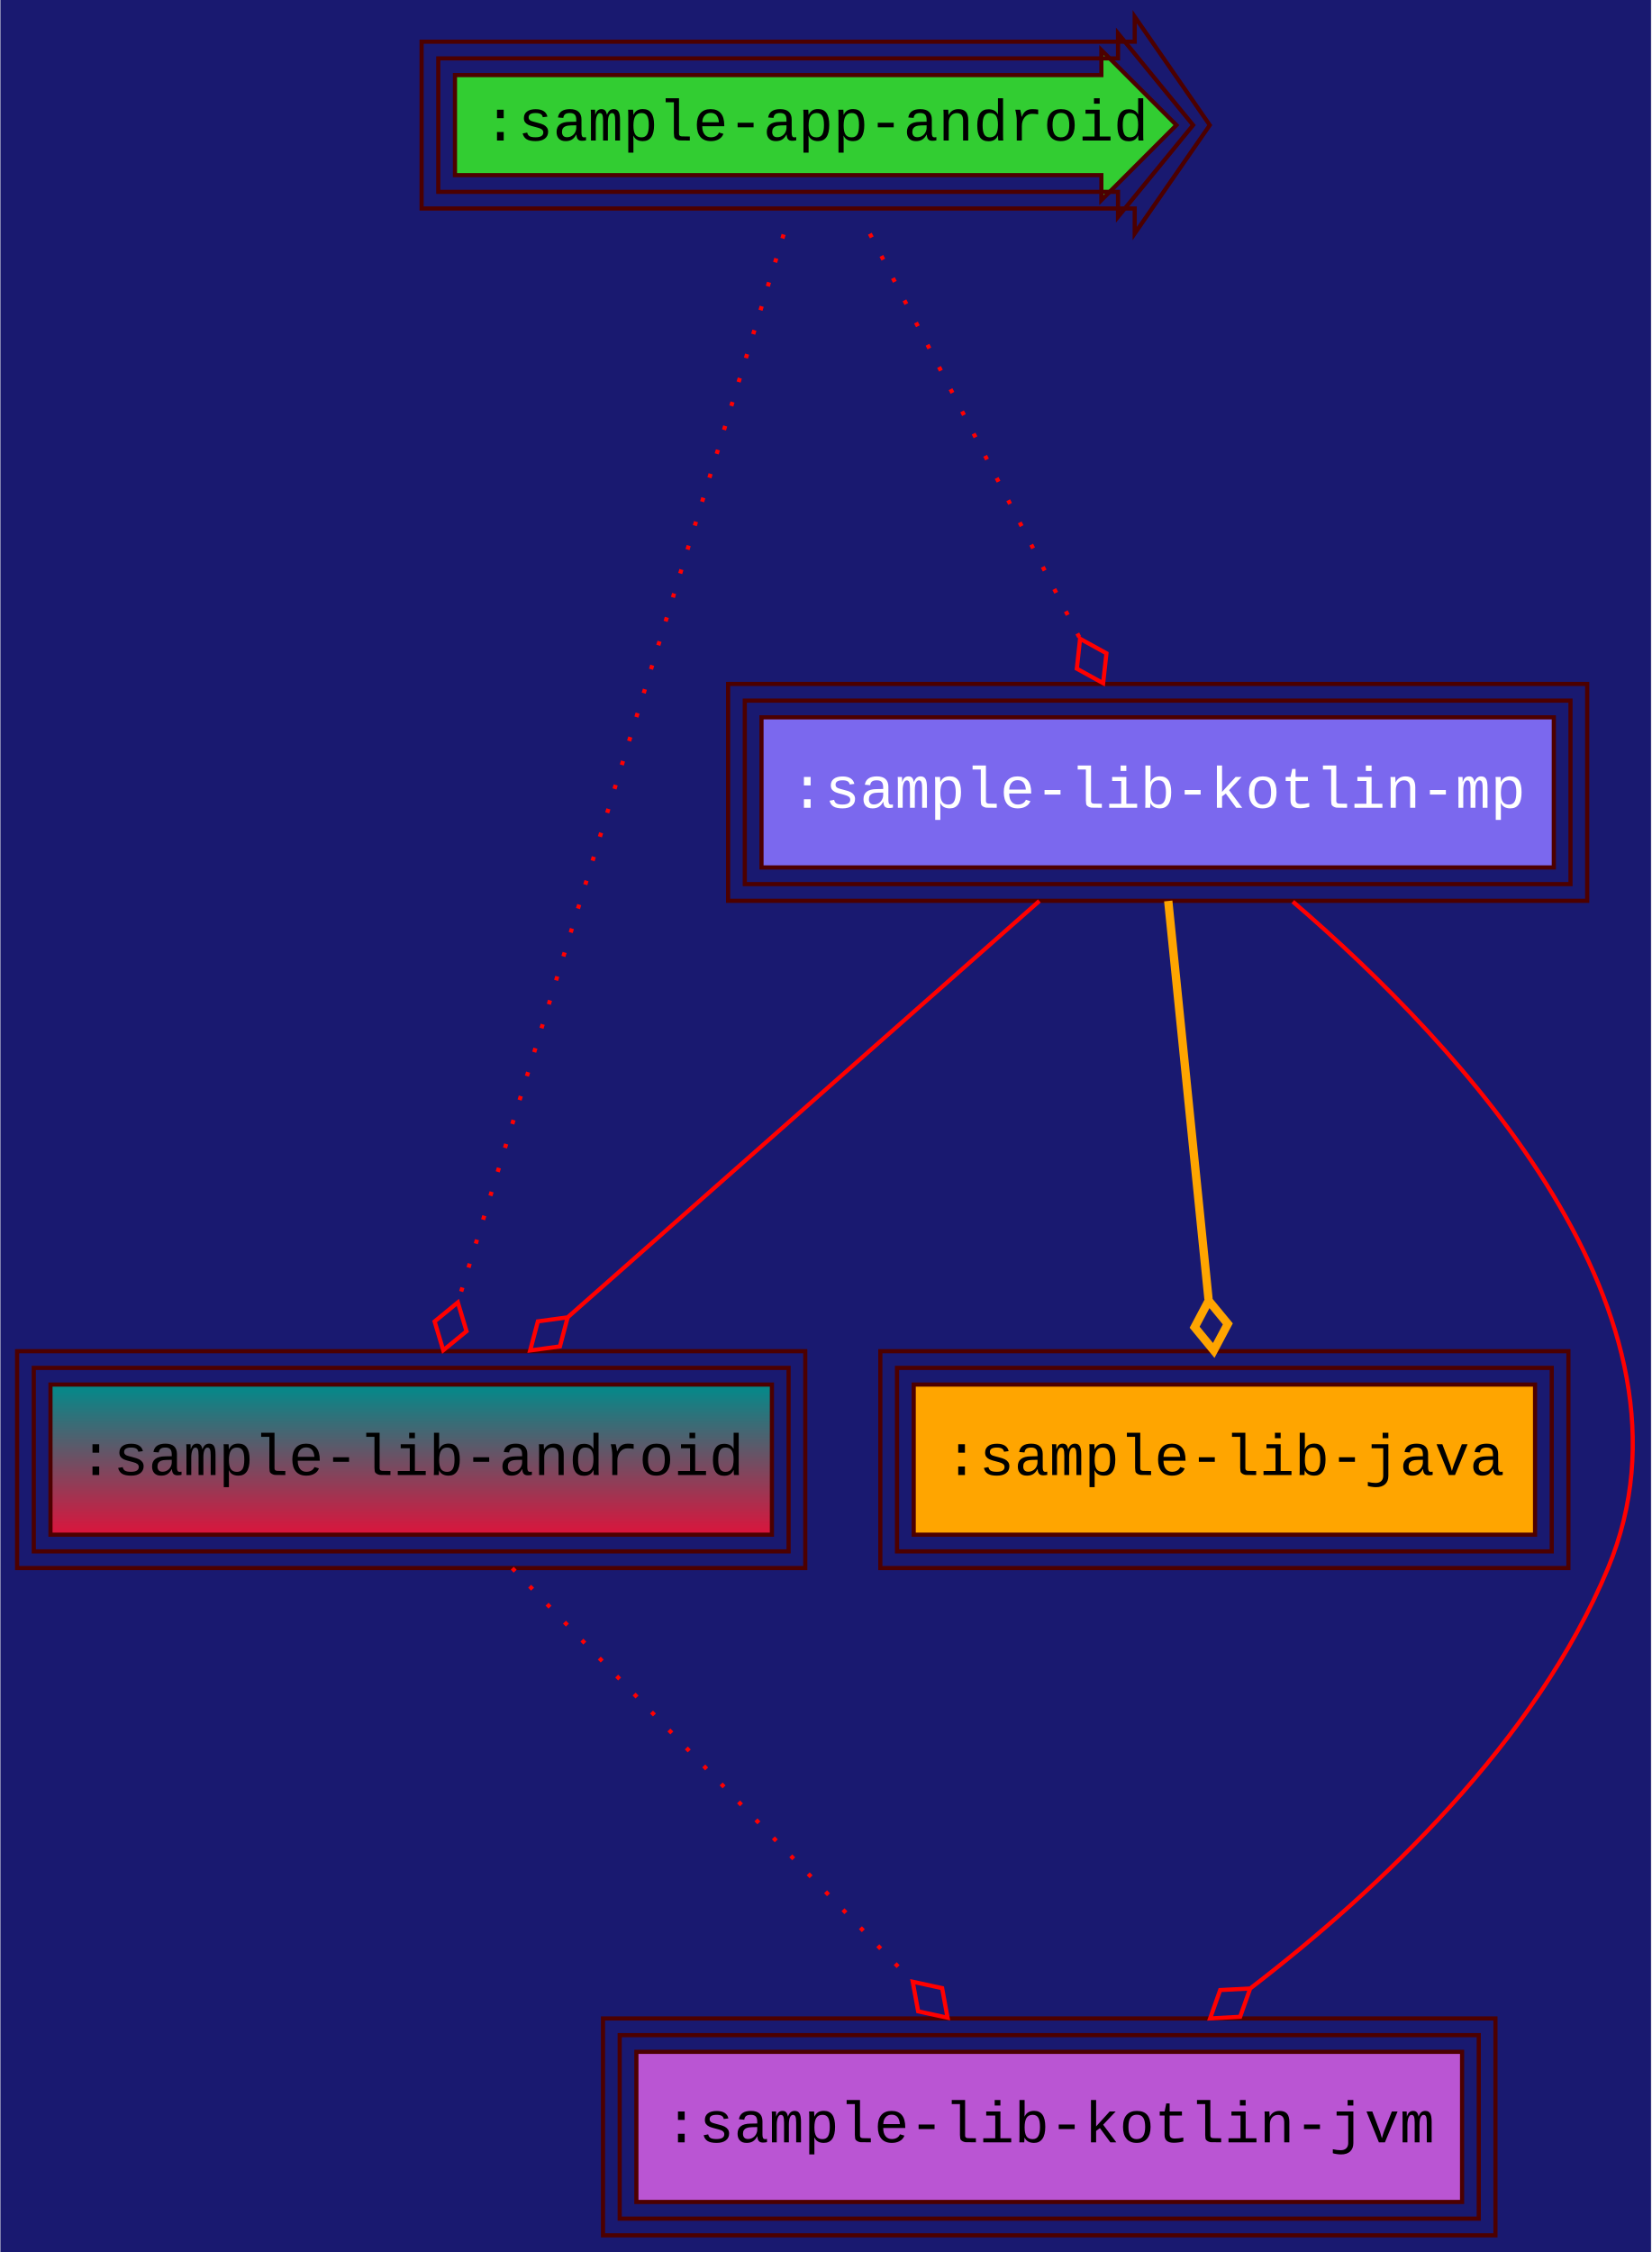
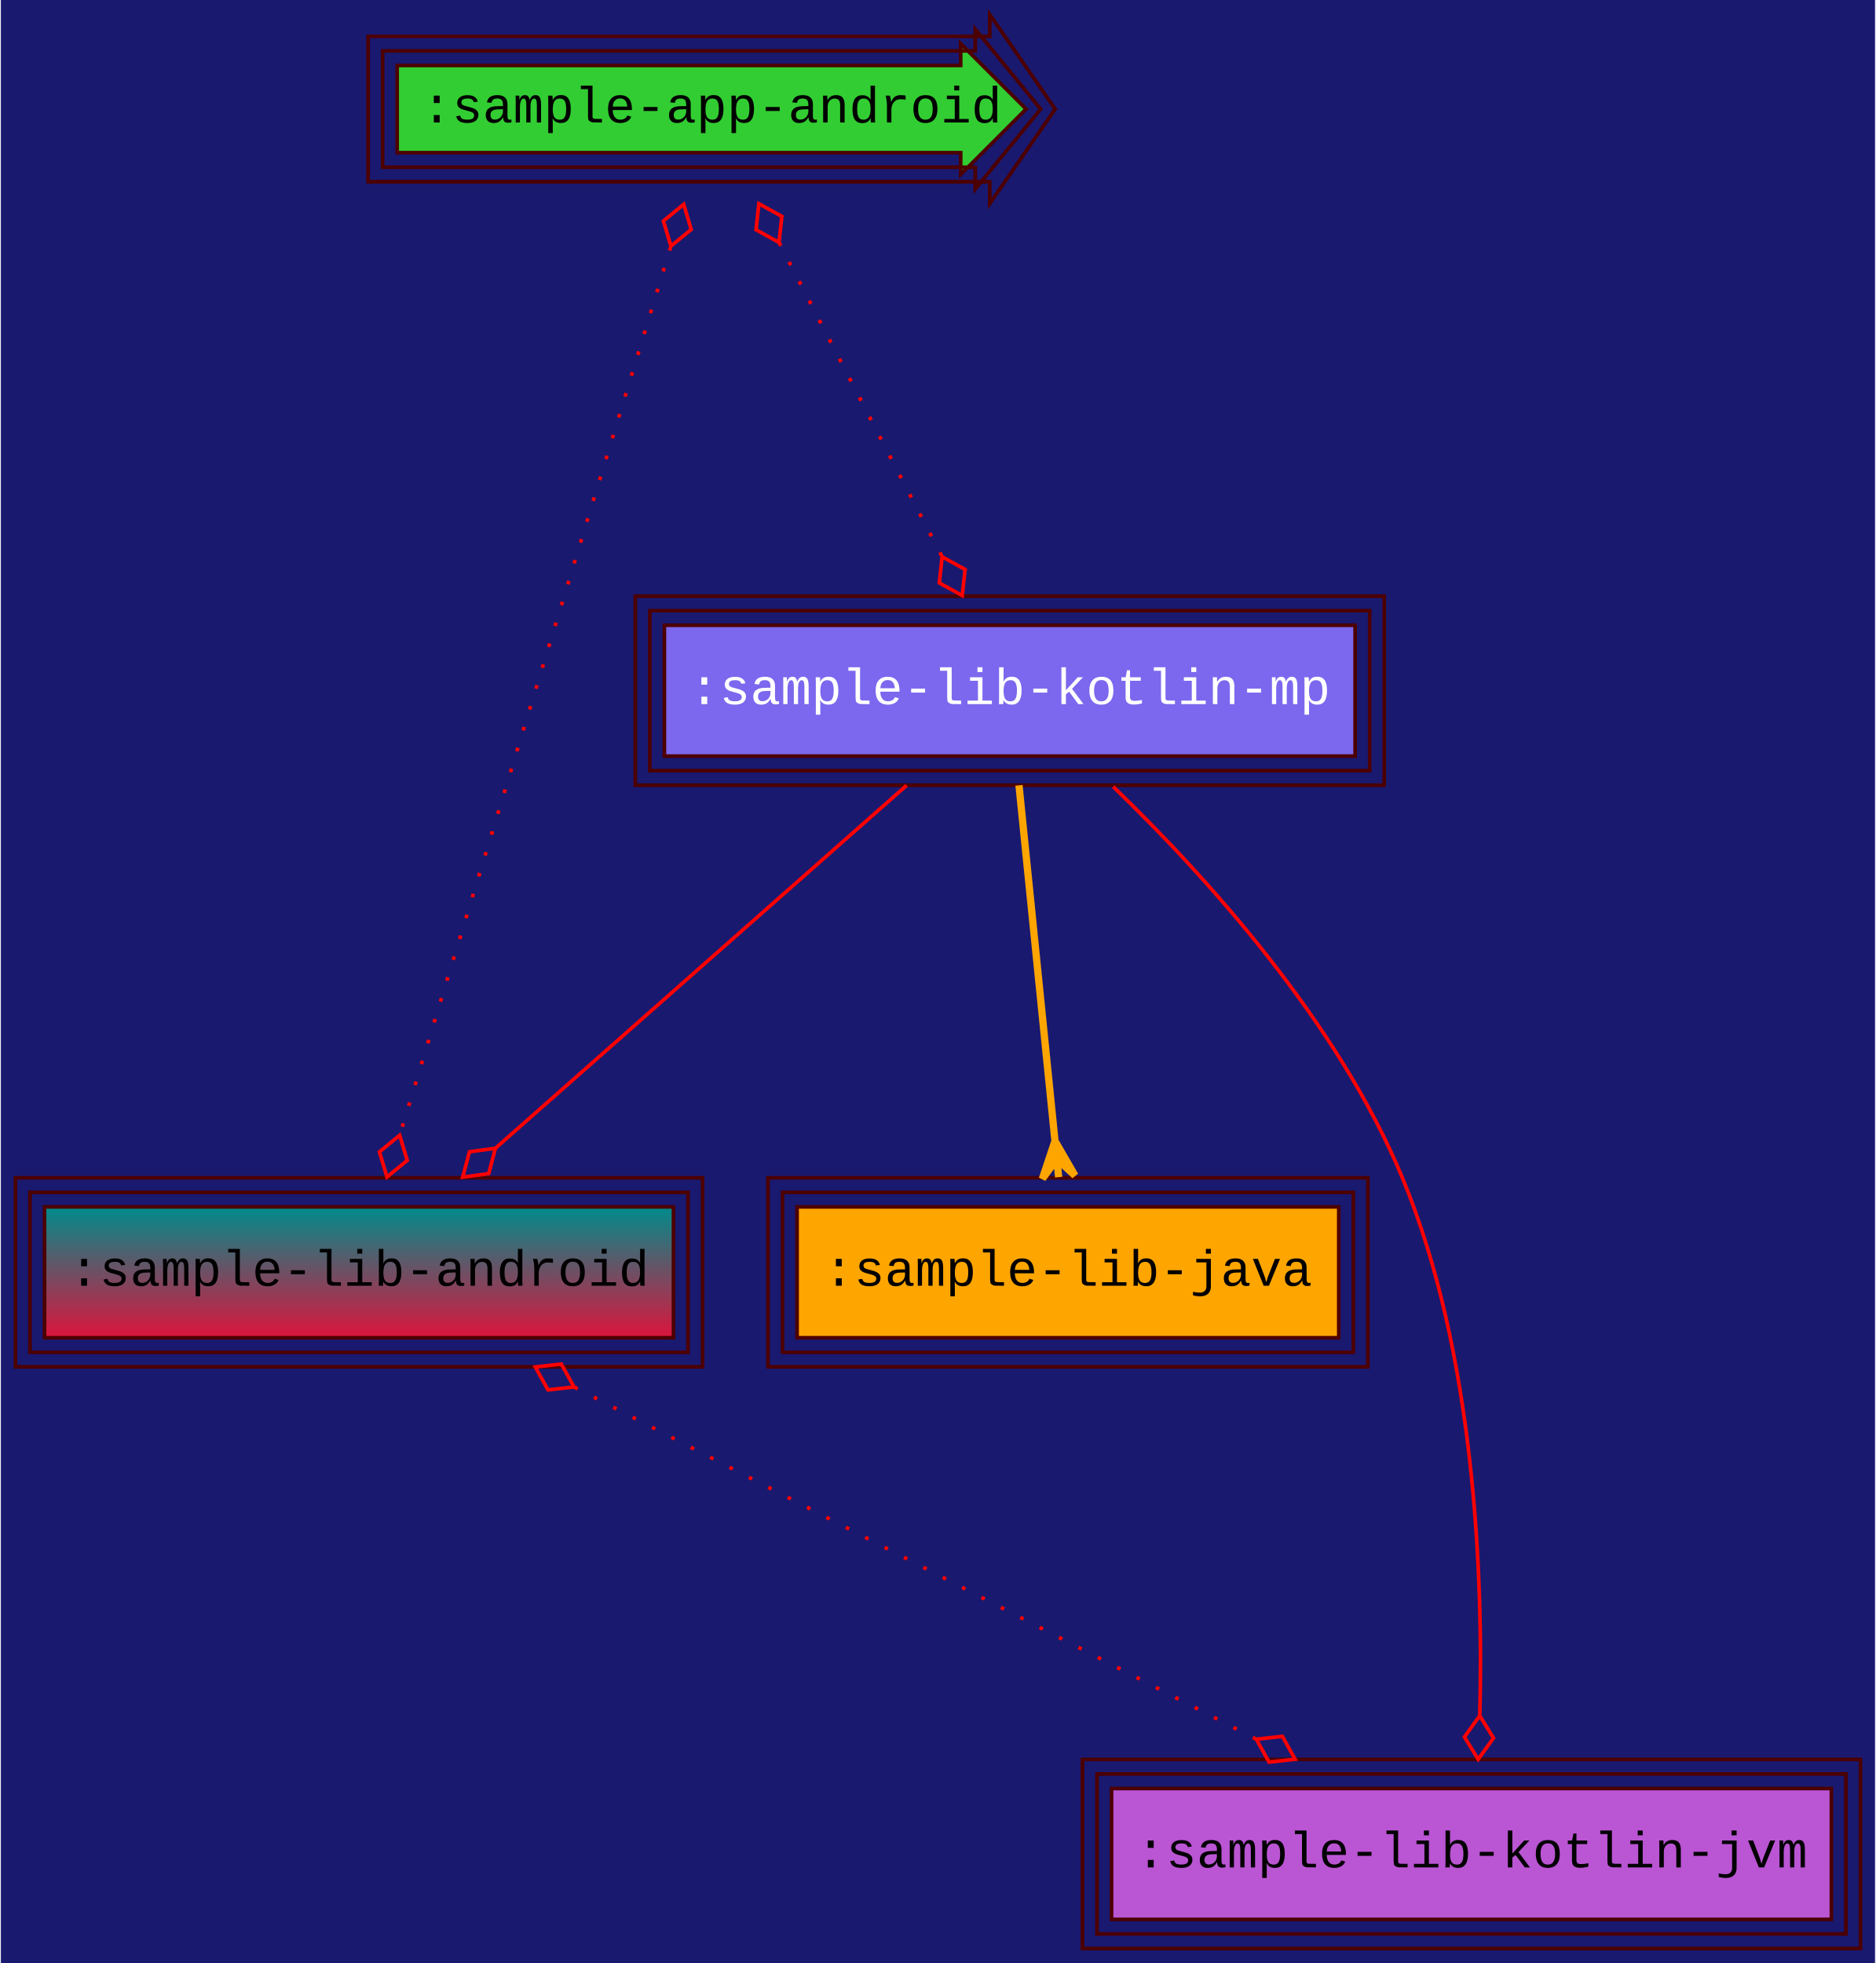
- <svg xmlns="http://www.w3.org/2000/svg" width="396pt" height="540pt" viewBox="0.00 0.00 395.80 540.00">
+ <svg xmlns="http://www.w3.org/2000/svg" width="516pt" height="540pt" viewBox="0.00 0.00 515.50 540.00">
  <g id="graph0" class="graph" transform="scale(1 1) rotate(0) translate(4 536)">
-     <polygon fill="MidnightBlue" stroke="transparent" points="-4,4 -4,-536 391.8,-536 391.8,4 -4,4" />
+     <polygon fill="MidnightBlue" stroke="transparent" points="-4,4 -4,-536 511.5,-536 511.5,4 -4,4" />
    <g id="node1" class="node">
      <polygon fill="limegreen" stroke="#4c0000" points="260,-518 105,-518 105,-494 260,-494 260,-488 278,-506 260,-524 260,-518" />
      <polygon fill="none" stroke="#4c0000" points="264,-522 101,-522 101,-490 264,-490 264,-484 282,-506 264,-528 264,-522" />
      <polygon fill="none" stroke="#4c0000" points="268,-526 97,-526 97,-486 268,-486 268,-480 286,-506 268,-532 268,-526" />
      <text text-anchor="middle" x="191.5" y="-502.3" font-family="Courier New" font-size="14.00">:sample-app-android</text>
    </g>
    <g id="node2" class="node">
      <defs>
        <linearGradient id="l_0" gradientUnits="userSpaceOnUse" x1="94.5" y1="-168" x2="94.5" y2="-204">
          <stop offset="0" style="stop-color:crimson;stop-opacity:1.;" />
          <stop offset="1" style="stop-color:#008b8b;stop-opacity:1.;" />
        </linearGradient>
      </defs>
      <polygon fill="url(#l_0)" stroke="#4c0000" points="181,-204 8,-204 8,-168 181,-168 181,-204" />
      <polygon fill="none" stroke="#4c0000" points="185,-208 4,-208 4,-164 185,-164 185,-208" />
      <polygon fill="none" stroke="#4c0000" points="189,-212 0,-212 0,-160 189,-160 189,-212" />
      <text text-anchor="middle" x="94.5" y="-182.3" font-family="Courier New" font-size="14.00">:sample-lib-android</text>
    </g>
    <g id="edge1" class="edge">
-       <path fill="none" stroke="red" stroke-dasharray="1,5" d="M183.81,-479.78C166.76,-423.89 125.73,-289.38 105.78,-223.97" />
+       <path fill="none" stroke="red" stroke-dasharray="1,5" d="M180.22,-468.03C161.56,-406.84 124.44,-285.17 105.78,-223.97" />
+       <polygon fill="none" stroke="red" points="180.31,-468.3 185.88,-472.88 183.81,-479.78 178.23,-475.21 180.31,-468.3" />
      <polygon fill="none" stroke="red" points="105.69,-223.7 100.12,-219.13 102.19,-212.22 107.77,-216.79 105.69,-223.7" />
    </g>
    <g id="node5" class="node">
      <polygon fill="mediumslateblue" stroke="#4c0000" points="368.5,-364 178.5,-364 178.5,-328 368.5,-328 368.5,-364" />
      <polygon fill="none" stroke="#4c0000" points="372.5,-368 174.5,-368 174.5,-324 372.5,-324 372.5,-368" />
      <polygon fill="none" stroke="#4c0000" points="376.5,-372 170.5,-372 170.5,-320 376.5,-320 376.5,-372" />
      <text text-anchor="middle" x="273.5" y="-342.3" font-family="Courier New" font-size="14.00" fill="white">:sample-lib-kotlin-mp</text>
    </g>
    <g id="edge2" class="edge">
-       <path fill="none" stroke="red" stroke-dasharray="1,5" d="M204.49,-479.96C218.07,-453.81 239.49,-412.53 254.86,-382.91" />
+       <path fill="none" stroke="red" stroke-dasharray="1,5" d="M210.05,-469.26C223.42,-443.49 241.41,-408.84 254.81,-383.01" />
+       <polygon fill="none" stroke="red" points="210.02,-469.31 210.81,-476.48 204.49,-479.96 203.71,-472.8 210.02,-469.31" />
      <polygon fill="none" stroke="red" points="254.9,-382.83 254.12,-375.66 260.43,-372.18 261.22,-379.35 254.9,-382.83" />
    </g>
    <g id="node4" class="node">
-       <polygon fill="mediumorchid" stroke="#4c0000" points="346.5,-44 148.5,-44 148.5,-8 346.5,-8 346.5,-44" />
-       <polygon fill="none" stroke="#4c0000" points="350.5,-48 144.5,-48 144.5,-4 350.5,-4 350.5,-48" />
-       <polygon fill="none" stroke="#4c0000" points="354.5,-52 140.5,-52 140.5,0 354.5,0 354.5,-52" />
-       <text text-anchor="middle" x="247.5" y="-22.3" font-family="Courier New" font-size="14.00">:sample-lib-kotlin-jvm</text>
+       <polygon fill="mediumorchid" stroke="#4c0000" points="499.5,-44 301.5,-44 301.5,-8 499.5,-8 499.5,-44" />
+       <polygon fill="none" stroke="#4c0000" points="503.5,-48 297.5,-48 297.5,-4 503.5,-4 503.5,-48" />
+       <polygon fill="none" stroke="#4c0000" points="507.5,-52 293.5,-52 293.5,0 507.5,0 507.5,-52" />
+       <text text-anchor="middle" x="400.5" y="-22.3" font-family="Courier New" font-size="14.00">:sample-lib-kotlin-jvm</text>
    </g>
    <g id="edge3" class="edge">
-       <path fill="none" stroke="red" stroke-dasharray="1,5" d="M118.74,-159.96C144.63,-133.23 185.81,-90.71 214.61,-60.97" />
-       <polygon fill="none" stroke="red" points="214.77,-60.8 216.07,-53.71 223.12,-52.18 221.82,-59.27 214.77,-60.8" />
+       <path fill="none" stroke="red" stroke-dasharray="1,5" d="M153.77,-154.39C207.79,-126.5 287.17,-85.52 341.2,-57.62" />
+       <polygon fill="none" stroke="red" points="153.65,-154.46 150.15,-160.77 142.99,-159.96 146.48,-153.66 153.65,-154.46" />
+       <polygon fill="none" stroke="red" points="341.33,-57.55 344.82,-51.25 351.99,-52.05 348.49,-58.36 341.33,-57.55" />
    </g>
    <g id="node3" class="node">
      <polygon fill="orange" stroke="#4c0000" points="364,-204 215,-204 215,-168 364,-168 364,-204" />
      <polygon fill="none" stroke="#4c0000" points="368,-208 211,-208 211,-164 368,-164 368,-208" />
      <polygon fill="none" stroke="#4c0000" points="372,-212 207,-212 207,-160 372,-160 372,-212" />
      <text text-anchor="middle" x="289.5" y="-182.3" font-family="Courier New" font-size="14.00">:sample-lib-java</text>
    </g>
    <g id="edge4" class="edge">
      <path fill="none" stroke="red" d="M245.14,-319.96C214.59,-293 165.84,-249.97 132.11,-220.2" />
      <polygon fill="none" stroke="red" points="132.02,-220.12 124.88,-219.15 123.03,-212.18 130.17,-213.15 132.02,-220.12" />
    </g>
    <g id="edge5" class="edge">
-       <path fill="none" stroke="orange" stroke-width="2" d="M276.04,-319.96C278.64,-294.27 282.72,-253.98 285.7,-224.48" />
-       <polygon fill="none" stroke="orange" stroke-width="2" points="285.74,-224.12 282.37,-217.75 286.95,-212.18 290.33,-218.55 285.74,-224.12" />
+       <path fill="none" stroke="orange" stroke-width="2" d="M276.04,-319.96C278.7,-293.69 282.9,-252.17 285.9,-222.52" />
+       <polygon fill="orange" stroke="orange" stroke-width="2" points="285.94,-222.13 291.43,-212.63 286.45,-217.15 286.95,-212.18 286.95,-212.18 286.95,-212.18 286.45,-217.15 282.47,-211.73 285.94,-222.13 285.94,-222.13" />
    </g>
    <g id="edge6" class="edge">
-       <path fill="none" stroke="red" d="M305.92,-319.8C346.18,-285.21 406.66,-220.43 381.5,-160 364.16,-118.36 326.75,-83.06 295.85,-59.31" />
-       <polygon fill="none" stroke="red" points="295.69,-59.19 288.49,-58.81 286.08,-52.01 293.28,-52.4 295.69,-59.19" />
+       <path fill="none" stroke="red" d="M301.95,-319.6C327.54,-294.89 363.76,-254.88 381.5,-212 401.46,-163.75 403.78,-102.63 402.79,-64.16" />
+       <polygon fill="none" stroke="red" points="402.78,-64.03 398.57,-58.18 402.34,-52.03 406.56,-57.88 402.78,-64.03" />
    </g>
  </g>
</svg>
